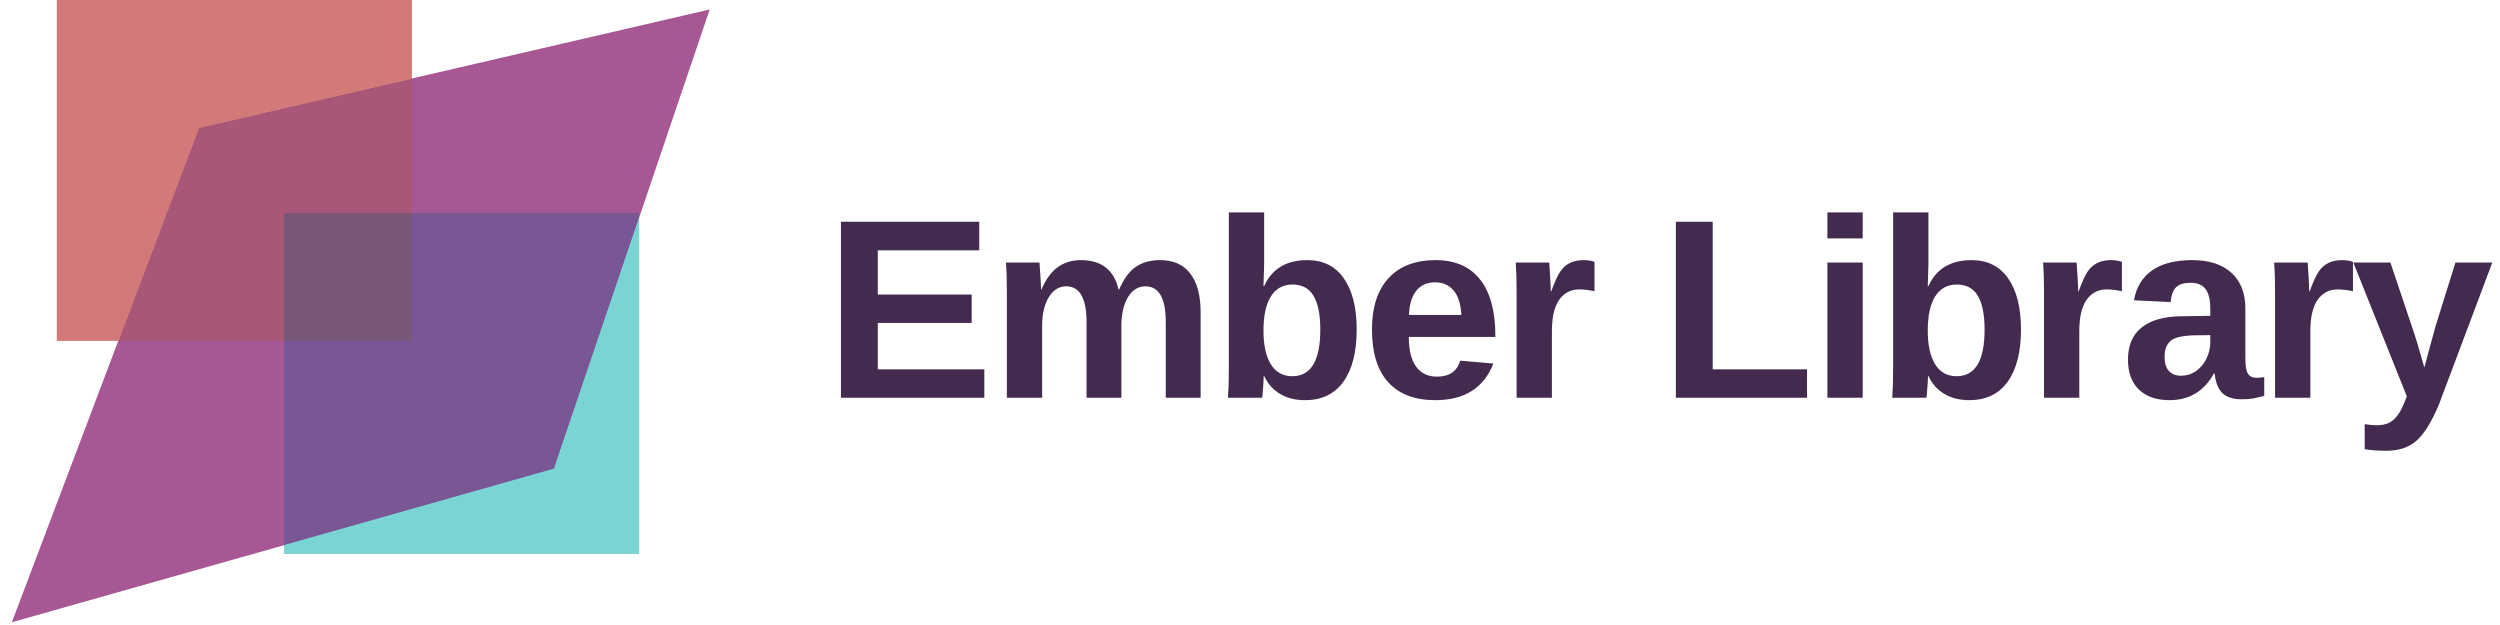
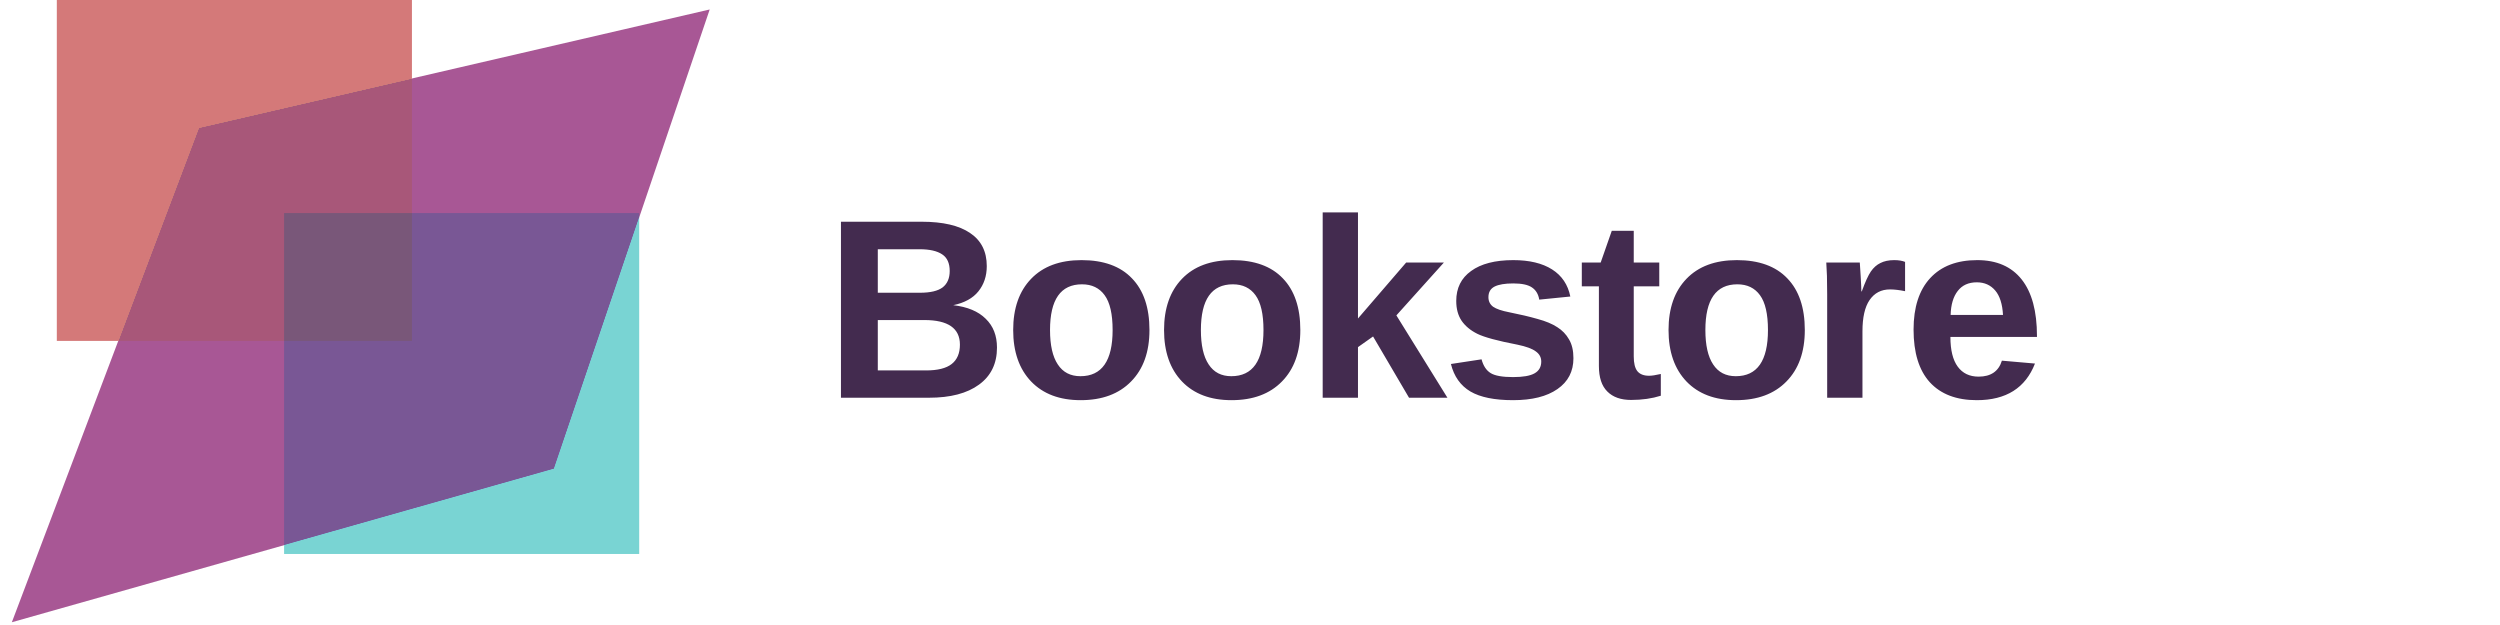
<svg xmlns="http://www.w3.org/2000/svg" width="176px" height="44px" viewBox="0 0 176 44" version="1.1">
  <defs />
  <g id="Welcome" stroke="none" stroke-width="1" fill="none" fill-rule="evenodd">
    <g id="Desktop-HD---Index" transform="translate(-56, -48)">
      <g id="Logo" transform="translate(56, 48)">
        <text id="Ember-Library" font-family="Arial-BoldMT, Arial" font-size="18" font-weight="bold" letter-spacing="-0.375" fill="#432B4F">
-           <tspan x="58" y="28">Ember Librar</tspan>
-           <tspan x="165.534" y="28" letter-spacing="-0.281">y</tspan>
+           <tspan x="58" y="28">Bookstore</tspan>
        </text>
        <polygon id="Rectangle" fill="#A85795" points="14 9 49.963 0.667 39 33 0.834 43.806" />
        <rect id="Rectangle-Copy" fill="#79D4D3" style="mix-blend-mode: darken;" x="20" y="15" width="25" height="24" />
        <rect id="Rectangle-Copy-2" fill="#D47979" style="mix-blend-mode: darken;" x="4" y="0" width="25" height="24" />
      </g>
    </g>
  </g>
</svg>
